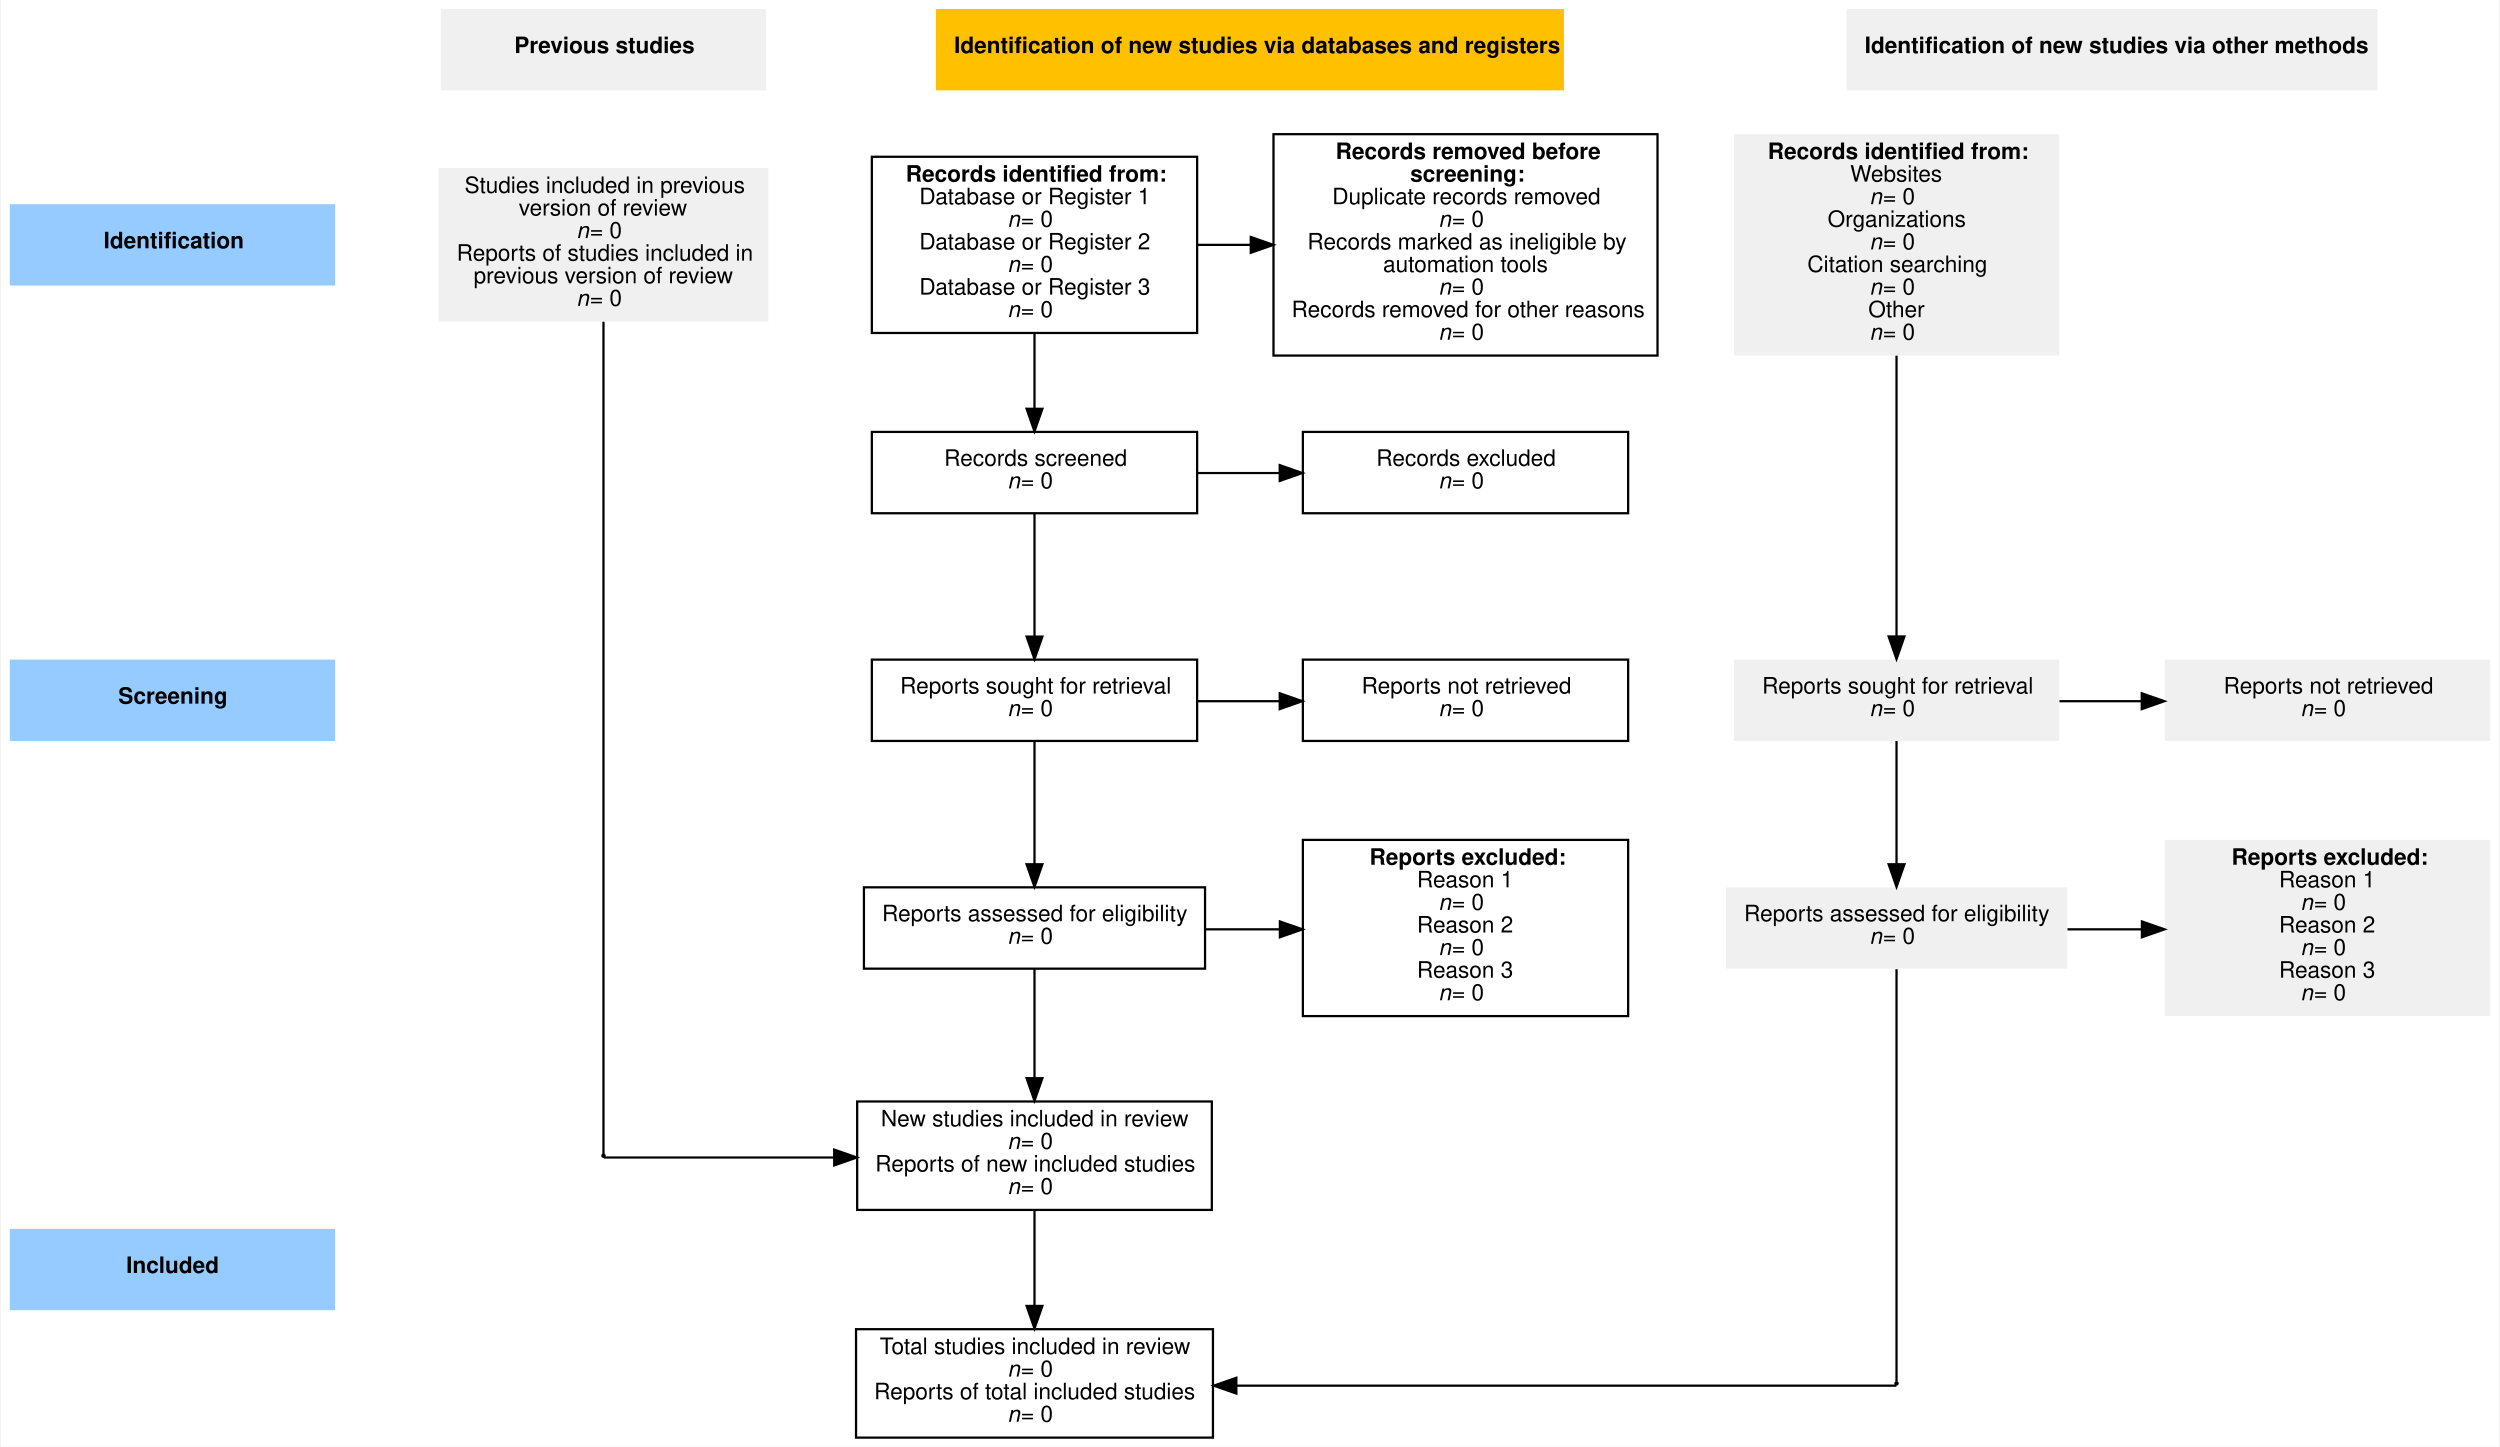
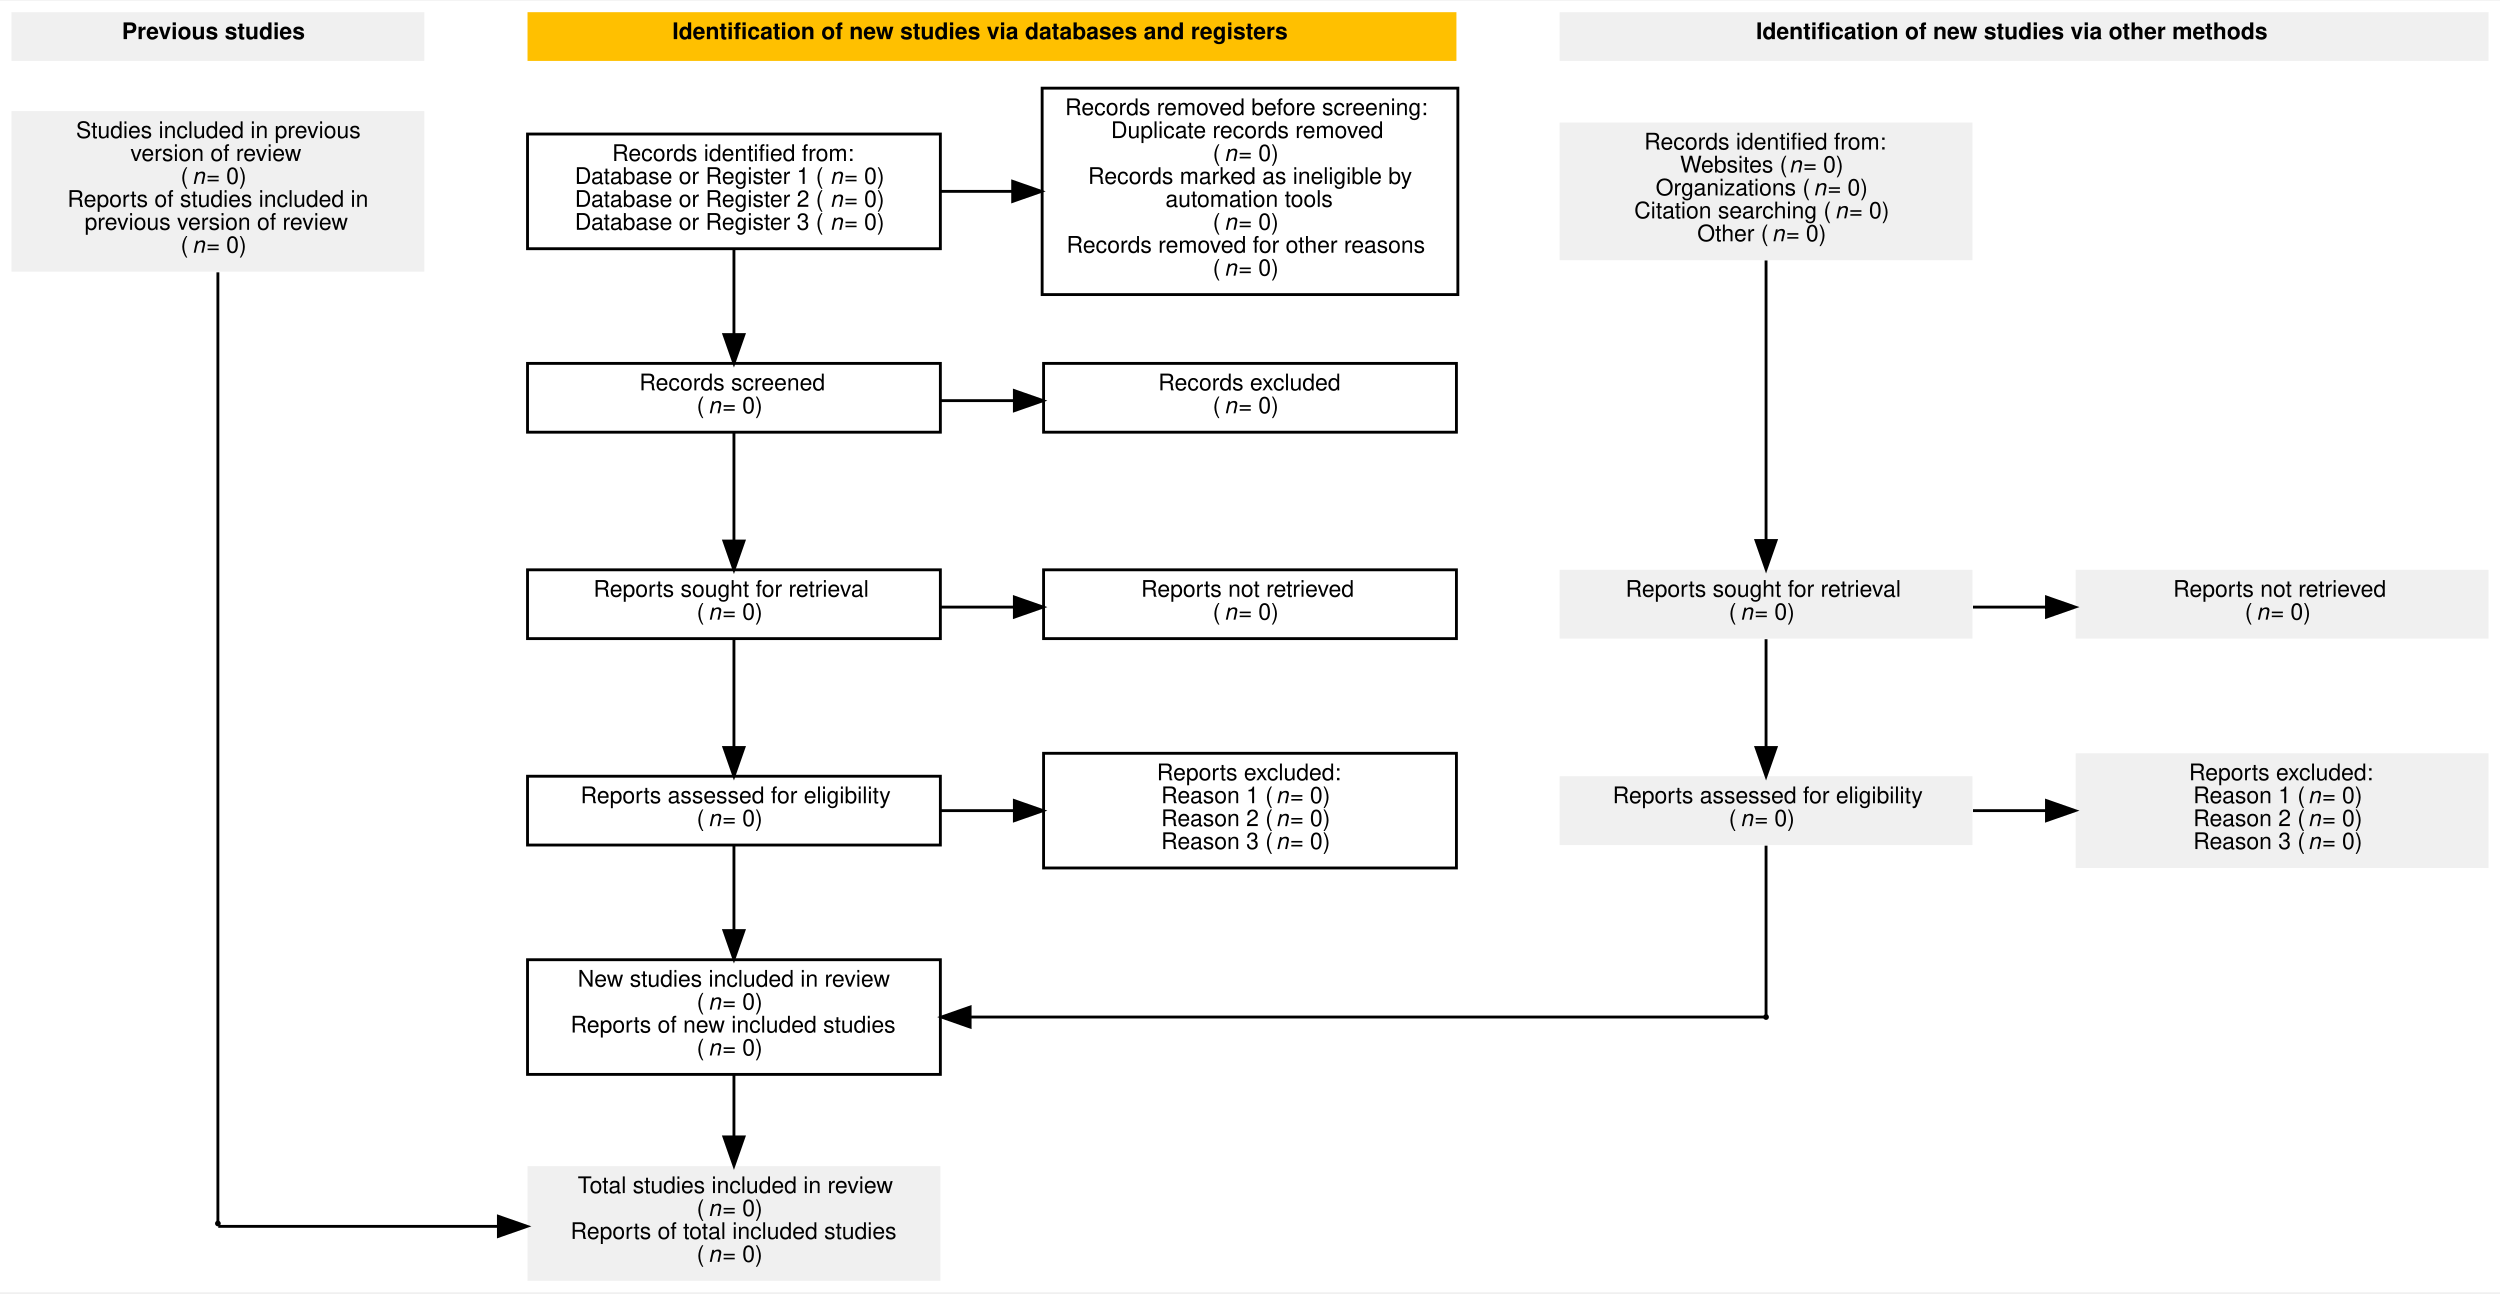
- <svg xmlns="http://www.w3.org/2000/svg" xmlns:xlink="http://www.w3.org/1999/xlink" width="1106pt" height="640pt" viewBox="0.00 0.00 1106.00 640.40">
-   <g id="graph0" class="graph" transform="scale(1 1) rotate(0) translate(4 636.4)">
-     <polygon fill="white" stroke="transparent" points="-4,4 -4,-636.4 1102,-636.4 1102,4 -4,4" />
+ <svg xmlns="http://www.w3.org/2000/svg" width="872pt" height="451pt" viewBox="0.00 0.00 872.00 450.50">
+   <g id="graph0" class="graph" transform="scale(1 1) rotate(0) translate(4 446.5)">
+     <polygon fill="white" stroke="transparent" points="-4,4 -4,-446.5 868,-446.5 868,4 -4,4" />
    <g id="node1" class="node">
-       <g id="a_node1">
-         <a xlink:title="&lt;b&gt;Previous studies&lt;/b&gt;">
-           <polygon fill="#f0f0f0" stroke="black" stroke-width="0" points="334.8,-632.4 190.8,-632.4 190.8,-596.4 334.8,-596.4 334.8,-632.4" />
-           <text text-anchor="start" x="223.3" y="-612.9" font-family="Helvetica,sans-Serif" font-weight="bold" font-size="10.00">Previous studies</text>
-         </a>
-       </g>
+       <polygon fill="#f0f0f0" stroke="black" stroke-width="0" points="144,-442.5 0,-442.5 0,-425.5 144,-425.5 144,-442.5" />
+       <text text-anchor="start" x="38.5" y="-433.1" font-family="Helvetica,sans-Serif" font-weight="bold" font-size="8.00">Previous studies</text>
    </g>
    <g id="node2" class="node">
-       <g id="a_node2">
-         <a xlink:title="&lt;b&gt;Identification of new studies via databases and registers&lt;/b&gt;">
-           <polygon fill="#ffc000" stroke="black" stroke-width="0" points="688,-632.4 410,-632.4 410,-596.4 688,-596.4 688,-632.4" />
-           <text text-anchor="start" x="418" y="-612.9" font-family="Helvetica,sans-Serif" font-weight="bold" font-size="10.00">Identification of new studies via databases and registers</text>
-         </a>
-       </g>
+       <polygon fill="#ffc000" stroke="black" stroke-width="0" points="504,-442.5 180,-442.5 180,-425.5 504,-425.5 504,-442.5" />
+       <text text-anchor="start" x="230.5" y="-433.1" font-family="Helvetica,sans-Serif" font-weight="bold" font-size="8.00">Identification of new studies via databases and registers</text>
    </g>
    <g id="node3" class="node">
-       <g id="a_node3">
-         <a xlink:title="&lt;b&gt;Identification of new studies via other methods&lt;/b&gt;">
-           <polygon fill="#f0f0f0" stroke="black" stroke-width="0" points="1048.1,-632.4 813.1,-632.4 813.1,-596.4 1048.1,-596.4 1048.1,-632.4" />
-           <text text-anchor="start" x="821.1" y="-612.9" font-family="Helvetica,sans-Serif" font-weight="bold" font-size="10.00">Identification of new studies via other methods</text>
-         </a>
-       </g>
+       <polygon fill="#f0f0f0" stroke="black" stroke-width="0" points="864,-442.5 540,-442.5 540,-425.5 864,-425.5 864,-442.5" />
+       <text text-anchor="start" x="608.5" y="-433.1" font-family="Helvetica,sans-Serif" font-weight="bold" font-size="8.00">Identification of new studies via other methods</text>
    </g>
    <g id="node4" class="node">
-       <g id="a_node4">
-         <a xlink:title="&lt;b&gt;Identification&lt;/b&gt;">
-           <polygon fill="#95cbff" stroke="black" stroke-width="0" points="144,-546 0,-546 0,-510 144,-510 144,-546" />
-           <text text-anchor="start" x="41.5" y="-526.5" font-family="Helvetica,sans-Serif" font-weight="bold" font-size="10.00">Identification</text>
-         </a>
-       </g>
+       <polygon fill="#f0f0f0" stroke="black" stroke-width="0" points="144,-408 0,-408 0,-352 144,-352 144,-408" />
+       <text text-anchor="start" x="22.5" y="-398.6" font-family="Helvetica,sans-Serif" font-size="8.00">Studies included in previous</text>
+       <text text-anchor="start" x="41.5" y="-390.6" font-family="Helvetica,sans-Serif" font-size="8.00">version of review</text>
+       <text text-anchor="start" x="59" y="-382.6" font-family="Helvetica,sans-Serif" font-size="8.00">(</text>
+       <text text-anchor="start" x="63" y="-382.6" font-family="Helvetica,sans-Serif" font-style="italic" font-size="8.00">n</text>
+       <text text-anchor="start" x="68" y="-382.6" font-family="Helvetica,sans-Serif" font-size="8.00"> = 0)</text>
+       <text text-anchor="start" x="19.5" y="-374.6" font-family="Helvetica,sans-Serif" font-size="8.00">Reports of studies included in</text>
+       <text text-anchor="start" x="25.5" y="-366.6" font-family="Helvetica,sans-Serif" font-size="8.00">previous version of review</text>
+       <text text-anchor="start" x="59" y="-358.6" font-family="Helvetica,sans-Serif" font-size="8.00">(</text>
+       <text text-anchor="start" x="63" y="-358.6" font-family="Helvetica,sans-Serif" font-style="italic" font-size="8.00">n</text>
+       <text text-anchor="start" x="68" y="-358.6" font-family="Helvetica,sans-Serif" font-size="8.00"> = 0)</text>
+     </g>
+     <g id="node20" class="node">
+       <ellipse fill="none" stroke="black" cx="72" cy="-20" rx="0.5" ry="0.5" />
+     </g>
+     <g id="edge1" class="edge">
+       <path fill="none" stroke="black" d="M72,-351.75C72,-269.54 72,-35.27 72,-20.71" />
    </g>
    <g id="node5" class="node">
-       <g id="a_node5">
-         <a xlink:title="&lt;b&gt;Screening&lt;/b&gt;">
-           <polygon fill="#95cbff" stroke="black" stroke-width="0" points="144,-344.4 0,-344.4 0,-308.4 144,-308.4 144,-344.4" />
-           <text text-anchor="start" x="48" y="-324.9" font-family="Helvetica,sans-Serif" font-weight="bold" font-size="10.00">Screening</text>
-         </a>
-       </g>
+       <polygon fill="white" stroke="black" points="324,-400 180,-400 180,-360 324,-360 324,-400" />
+       <text text-anchor="start" x="209.5" y="-390.6" font-family="Helvetica,sans-Serif" font-size="8.00">Records identified from:</text>
+       <text text-anchor="start" x="196.5" y="-382.6" font-family="Helvetica,sans-Serif" font-size="8.00">Database or Register 1 (</text>
+       <text text-anchor="start" x="285.5" y="-382.6" font-family="Helvetica,sans-Serif" font-style="italic" font-size="8.00">n</text>
+       <text text-anchor="start" x="290.5" y="-382.6" font-family="Helvetica,sans-Serif" font-size="8.00"> = 0)</text>
+       <text text-anchor="start" x="196.5" y="-374.6" font-family="Helvetica,sans-Serif" font-size="8.00">Database or Register 2 (</text>
+       <text text-anchor="start" x="285.5" y="-374.6" font-family="Helvetica,sans-Serif" font-style="italic" font-size="8.00">n</text>
+       <text text-anchor="start" x="290.5" y="-374.6" font-family="Helvetica,sans-Serif" font-size="8.00"> = 0)</text>
+       <text text-anchor="start" x="196.5" y="-366.6" font-family="Helvetica,sans-Serif" font-size="8.00">Database or Register 3 (</text>
+       <text text-anchor="start" x="285.5" y="-366.6" font-family="Helvetica,sans-Serif" font-style="italic" font-size="8.00">n</text>
+       <text text-anchor="start" x="290.5" y="-366.6" font-family="Helvetica,sans-Serif" font-size="8.00"> = 0)</text>
    </g>
    <g id="node6" class="node">
-       <g id="a_node6">
-         <a xlink:title="&lt;b&gt;Included&lt;/b&gt;">
-           <polygon fill="#95cbff" stroke="black" stroke-width="0" points="144,-92.4 0,-92.4 0,-56.4 144,-56.4 144,-92.4" />
-           <text text-anchor="start" x="51.5" y="-72.9" font-family="Helvetica,sans-Serif" font-weight="bold" font-size="10.00">Included</text>
-         </a>
-       </g>
+       <polygon fill="white" stroke="black" points="504.5,-416 359.5,-416 359.5,-344 504.5,-344 504.5,-416" />
+       <text text-anchor="start" x="367.5" y="-406.6" font-family="Helvetica,sans-Serif" font-size="8.00">Records removed before screening:</text>
+       <text text-anchor="start" x="383.5" y="-398.6" font-family="Helvetica,sans-Serif" font-size="8.00">Duplicate records removed</text>
+       <text text-anchor="start" x="419" y="-390.6" font-family="Helvetica,sans-Serif" font-size="8.00">(</text>
+       <text text-anchor="start" x="423" y="-390.6" font-family="Helvetica,sans-Serif" font-style="italic" font-size="8.00">n</text>
+       <text text-anchor="start" x="428" y="-390.6" font-family="Helvetica,sans-Serif" font-size="8.00"> = 0)</text>
+       <text text-anchor="start" x="375.5" y="-382.6" font-family="Helvetica,sans-Serif" font-size="8.00">Records marked as ineligible by</text>
+       <text text-anchor="start" x="402.5" y="-374.6" font-family="Helvetica,sans-Serif" font-size="8.00">automation tools</text>
+       <text text-anchor="start" x="419" y="-366.6" font-family="Helvetica,sans-Serif" font-size="8.00">(</text>
+       <text text-anchor="start" x="423" y="-366.6" font-family="Helvetica,sans-Serif" font-style="italic" font-size="8.00">n</text>
+       <text text-anchor="start" x="428" y="-366.6" font-family="Helvetica,sans-Serif" font-size="8.00"> = 0)</text>
+       <text text-anchor="start" x="368" y="-358.6" font-family="Helvetica,sans-Serif" font-size="8.00">Records removed for other reasons</text>
+       <text text-anchor="start" x="419" y="-350.6" font-family="Helvetica,sans-Serif" font-size="8.00">(</text>
+       <text text-anchor="start" x="423" y="-350.6" font-family="Helvetica,sans-Serif" font-style="italic" font-size="8.00">n</text>
+       <text text-anchor="start" x="428" y="-350.6" font-family="Helvetica,sans-Serif" font-size="8.00"> = 0)</text>
+     </g>
+     <g id="edge3" class="edge">
+       <path fill="none" stroke="black" d="M324.18,-380C324.18,-380 349.22,-380 349.22,-380" />
+       <polygon fill="black" stroke="black" points="349.22,-383.5 359.22,-380 349.22,-376.5 349.22,-383.5" />
    </g>
    <g id="node7" class="node">
-       <g id="a_node7">
-         <a xlink:title="Studies included in previous&lt;br/&gt;version of review&lt;br/&gt;&lt;i&gt;n&lt;/i&gt; = 0&lt;br/&gt;Reports of studies included in&lt;br/&gt;previous version of review&lt;br/&gt;&lt;i&gt;n&lt;/i&gt; = 0">
-           <polygon fill="#f0f0f0" stroke="black" stroke-width="0" points="335.8,-562 189.8,-562 189.8,-494 335.8,-494 335.8,-562" />
-           <text text-anchor="start" x="201.3" y="-551" font-family="Helvetica,sans-Serif" font-size="10.00">Studies included in previous</text>
-           <text text-anchor="start" x="225.3" y="-541" font-family="Helvetica,sans-Serif" font-size="10.00">version of review</text>
-           <text text-anchor="start" x="250.8" y="-531" font-family="Helvetica,sans-Serif" font-style="italic" font-size="10.00">n</text>
-           <text text-anchor="start" x="256.8" y="-531" font-family="Helvetica,sans-Serif" font-size="10.00"> = 0</text>
-           <text text-anchor="start" x="197.8" y="-521" font-family="Helvetica,sans-Serif" font-size="10.00">Reports of studies included in</text>
-           <text text-anchor="start" x="205.3" y="-511" font-family="Helvetica,sans-Serif" font-size="10.00">previous version of review</text>
-           <text text-anchor="start" x="250.8" y="-501" font-family="Helvetica,sans-Serif" font-style="italic" font-size="10.00">n</text>
-           <text text-anchor="start" x="256.8" y="-501" font-family="Helvetica,sans-Serif" font-size="10.00"> = 0</text>
-         </a>
-       </g>
-     </g>
-     <g id="node23" class="node">
-       <ellipse fill="none" stroke="black" cx="262.8" cy="-124.8" rx="0.5" ry="0.5" />
-     </g>
-     <g id="edge1" class="edge">
-       <path fill="none" stroke="black" d="M262.8,-493.97C262.8,-399.8 262.8,-141.63 262.8,-125.58" />
+       <polygon fill="white" stroke="black" points="324,-320 180,-320 180,-296 324,-296 324,-320" />
+       <text text-anchor="start" x="219" y="-310.6" font-family="Helvetica,sans-Serif" font-size="8.00">Records screened</text>
+       <text text-anchor="start" x="239" y="-302.6" font-family="Helvetica,sans-Serif" font-size="8.00">(</text>
+       <text text-anchor="start" x="243" y="-302.6" font-family="Helvetica,sans-Serif" font-style="italic" font-size="8.00">n</text>
+       <text text-anchor="start" x="248" y="-302.6" font-family="Helvetica,sans-Serif" font-size="8.00"> = 0)</text>
+     </g>
+     <g id="edge4" class="edge">
+       <path fill="none" stroke="black" d="M252,-359.94C252,-359.94 252,-330.06 252,-330.06" />
+       <polygon fill="black" stroke="black" points="255.5,-330.06 252,-320.06 248.5,-330.06 255.5,-330.06" />
    </g>
    <g id="node8" class="node">
-       <g id="a_node8">
-         <a xlink:title="&lt;b&gt;Records identified from:&lt;/b&gt;&lt;br/&gt;Database or Register 1&lt;br/&gt;&lt;i&gt;n&lt;/i&gt; = 0&lt;br/&gt;Database or Register 2&lt;br/&gt;&lt;i&gt;n&lt;/i&gt; = 0&lt;br/&gt;Database or Register 3&lt;br/&gt;&lt;i&gt;n&lt;/i&gt; = 0">
-           <polygon fill="white" stroke="black" points="525.6,-567 381.6,-567 381.6,-489 525.6,-489 525.6,-567" />
-           <text text-anchor="start" x="396.6" y="-556" font-family="Helvetica,sans-Serif" font-weight="bold" font-size="10.00">Records identified from:</text>
-           <text text-anchor="start" x="402.6" y="-546" font-family="Helvetica,sans-Serif" font-size="10.00">Database or Register 1</text>
-           <text text-anchor="start" x="441.6" y="-536" font-family="Helvetica,sans-Serif" font-style="italic" font-size="10.00">n</text>
-           <text text-anchor="start" x="447.6" y="-536" font-family="Helvetica,sans-Serif" font-size="10.00"> = 0</text>
-           <text text-anchor="start" x="402.6" y="-526" font-family="Helvetica,sans-Serif" font-size="10.00">Database or Register 2</text>
-           <text text-anchor="start" x="441.6" y="-516" font-family="Helvetica,sans-Serif" font-style="italic" font-size="10.00">n</text>
-           <text text-anchor="start" x="447.6" y="-516" font-family="Helvetica,sans-Serif" font-size="10.00"> = 0</text>
-           <text text-anchor="start" x="402.6" y="-506" font-family="Helvetica,sans-Serif" font-size="10.00">Database or Register 3</text>
-           <text text-anchor="start" x="441.6" y="-496" font-family="Helvetica,sans-Serif" font-style="italic" font-size="10.00">n</text>
-           <text text-anchor="start" x="447.6" y="-496" font-family="Helvetica,sans-Serif" font-size="10.00"> = 0</text>
-         </a>
-       </g>
+       <polygon fill="white" stroke="black" points="504,-320 360,-320 360,-296 504,-296 504,-320" />
+       <text text-anchor="start" x="400" y="-310.6" font-family="Helvetica,sans-Serif" font-size="8.00">Records excluded</text>
+       <text text-anchor="start" x="419" y="-302.6" font-family="Helvetica,sans-Serif" font-size="8.00">(</text>
+       <text text-anchor="start" x="423" y="-302.6" font-family="Helvetica,sans-Serif" font-style="italic" font-size="8.00">n</text>
+       <text text-anchor="start" x="428" y="-302.6" font-family="Helvetica,sans-Serif" font-size="8.00"> = 0)</text>
+     </g>
+     <g id="edge5" class="edge">
+       <path fill="none" stroke="black" d="M324.18,-307C324.18,-307 349.81,-307 349.81,-307" />
+       <polygon fill="black" stroke="black" points="349.81,-310.5 359.81,-307 349.81,-303.5 349.81,-310.5" />
    </g>
    <g id="node9" class="node">
-       <g id="a_node9">
-         <a xlink:title="&lt;b&gt;Records removed before&lt;br/&gt;screening:&lt;/b&gt;&lt;br/&gt;Duplicate records removed&lt;br/&gt;&lt;i&gt;n&lt;/i&gt; = 0&lt;br/&gt;Records marked as ineligible by&lt;br/&gt;automation tools&lt;br/&gt;&lt;i&gt;n&lt;/i&gt; = 0&lt;br/&gt;Records removed for other reasons&lt;br/&gt;&lt;i&gt;n&lt;/i&gt; = 0">
-           <polygon fill="white" stroke="black" points="729.4,-577 559.4,-577 559.4,-479 729.4,-479 729.4,-577" />
-           <text text-anchor="start" x="586.9" y="-566" font-family="Helvetica,sans-Serif" font-weight="bold" font-size="10.00">Records removed before</text>
-           <text text-anchor="start" x="619.9" y="-556" font-family="Helvetica,sans-Serif" font-weight="bold" font-size="10.00">screening:</text>
-           <text text-anchor="start" x="585.4" y="-546" font-family="Helvetica,sans-Serif" font-size="10.00">Duplicate records removed</text>
-           <text text-anchor="start" x="632.4" y="-536" font-family="Helvetica,sans-Serif" font-style="italic" font-size="10.00">n</text>
-           <text text-anchor="start" x="638.4" y="-536" font-family="Helvetica,sans-Serif" font-size="10.00"> = 0</text>
-           <text text-anchor="start" x="574.4" y="-526" font-family="Helvetica,sans-Serif" font-size="10.00">Records marked as ineligible by</text>
-           <text text-anchor="start" x="607.9" y="-516" font-family="Helvetica,sans-Serif" font-size="10.00">automation tools</text>
-           <text text-anchor="start" x="632.4" y="-506" font-family="Helvetica,sans-Serif" font-style="italic" font-size="10.00">n</text>
-           <text text-anchor="start" x="638.4" y="-506" font-family="Helvetica,sans-Serif" font-size="10.00"> = 0</text>
-           <text text-anchor="start" x="567.4" y="-496" font-family="Helvetica,sans-Serif" font-size="10.00">Records removed for other reasons</text>
-           <text text-anchor="start" x="632.4" y="-486" font-family="Helvetica,sans-Serif" font-style="italic" font-size="10.00">n</text>
-           <text text-anchor="start" x="638.4" y="-486" font-family="Helvetica,sans-Serif" font-size="10.00"> = 0</text>
-         </a>
-       </g>
-     </g>
-     <g id="edge3" class="edge">
-       <path fill="none" stroke="black" d="M525.73,-528C525.73,-528 549.34,-528 549.34,-528" />
-       <polygon fill="black" stroke="black" points="549.34,-531.5 559.34,-528 549.34,-524.5 549.34,-531.5" />
+       <polygon fill="white" stroke="black" points="324,-248 180,-248 180,-224 324,-224 324,-248" />
+       <text text-anchor="start" x="203" y="-238.6" font-family="Helvetica,sans-Serif" font-size="8.00">Reports sought for retrieval</text>
+       <text text-anchor="start" x="239" y="-230.6" font-family="Helvetica,sans-Serif" font-size="8.00">(</text>
+       <text text-anchor="start" x="243" y="-230.6" font-family="Helvetica,sans-Serif" font-style="italic" font-size="8.00">n</text>
+       <text text-anchor="start" x="248" y="-230.6" font-family="Helvetica,sans-Serif" font-size="8.00"> = 0)</text>
+     </g>
+     <g id="edge6" class="edge">
+       <path fill="none" stroke="black" d="M252,-295.79C252,-295.79 252,-258.03 252,-258.03" />
+       <polygon fill="black" stroke="black" points="255.5,-258.03 252,-248.03 248.5,-258.03 255.5,-258.03" />
    </g>
    <g id="node10" class="node">
-       <g id="a_node10">
-         <a xlink:title="Records screened&lt;br/&gt;&lt;i&gt;n&lt;/i&gt; = 0">
-           <polygon fill="white" stroke="black" points="525.6,-445.2 381.6,-445.2 381.6,-409.2 525.6,-409.2 525.6,-445.2" />
-           <text text-anchor="start" x="413.6" y="-430.2" font-family="Helvetica,sans-Serif" font-size="10.00">Records screened</text>
-           <text text-anchor="start" x="441.6" y="-420.2" font-family="Helvetica,sans-Serif" font-style="italic" font-size="10.00">n</text>
-           <text text-anchor="start" x="447.6" y="-420.2" font-family="Helvetica,sans-Serif" font-size="10.00"> = 0</text>
-         </a>
-       </g>
-     </g>
-     <g id="edge4" class="edge">
-       <path fill="none" stroke="black" d="M453.6,-488.74C453.6,-488.74 453.6,-455.44 453.6,-455.44" />
-       <polygon fill="black" stroke="black" points="457.1,-455.44 453.6,-445.44 450.1,-455.45 457.1,-455.44" />
+       <polygon fill="white" stroke="black" points="504,-248 360,-248 360,-224 504,-224 504,-248" />
+       <text text-anchor="start" x="394" y="-238.6" font-family="Helvetica,sans-Serif" font-size="8.00">Reports not retrieved</text>
+       <text text-anchor="start" x="419" y="-230.6" font-family="Helvetica,sans-Serif" font-size="8.00">(</text>
+       <text text-anchor="start" x="423" y="-230.6" font-family="Helvetica,sans-Serif" font-style="italic" font-size="8.00">n</text>
+       <text text-anchor="start" x="428" y="-230.6" font-family="Helvetica,sans-Serif" font-size="8.00"> = 0)</text>
+     </g>
+     <g id="edge7" class="edge">
+       <path fill="none" stroke="black" d="M324.18,-235C324.18,-235 349.81,-235 349.81,-235" />
+       <polygon fill="black" stroke="black" points="349.81,-238.5 359.81,-235 349.81,-231.5 349.81,-238.5" />
    </g>
    <g id="node11" class="node">
-       <g id="a_node11">
-         <a xlink:title="Records excluded&lt;br/&gt;&lt;i&gt;n&lt;/i&gt; = 0">
-           <polygon fill="white" stroke="black" points="716.4,-445.2 572.4,-445.2 572.4,-409.2 716.4,-409.2 716.4,-445.2" />
-           <text text-anchor="start" x="604.9" y="-430.2" font-family="Helvetica,sans-Serif" font-size="10.00">Records excluded</text>
-           <text text-anchor="start" x="632.4" y="-420.2" font-family="Helvetica,sans-Serif" font-style="italic" font-size="10.00">n</text>
-           <text text-anchor="start" x="638.4" y="-420.2" font-family="Helvetica,sans-Serif" font-size="10.00"> = 0</text>
-         </a>
-       </g>
-     </g>
-     <g id="edge5" class="edge">
-       <path fill="none" stroke="black" d="M525.73,-427C525.73,-427 562.16,-427 562.16,-427" />
-       <polygon fill="black" stroke="black" points="562.16,-430.5 572.16,-427 562.16,-423.5 562.16,-430.5" />
+       <polygon fill="white" stroke="black" points="324,-176 180,-176 180,-152 324,-152 324,-176" />
+       <text text-anchor="start" x="198.5" y="-166.6" font-family="Helvetica,sans-Serif" font-size="8.00">Reports assessed for eligibility</text>
+       <text text-anchor="start" x="239" y="-158.6" font-family="Helvetica,sans-Serif" font-size="8.00">(</text>
+       <text text-anchor="start" x="243" y="-158.6" font-family="Helvetica,sans-Serif" font-style="italic" font-size="8.00">n</text>
+       <text text-anchor="start" x="248" y="-158.6" font-family="Helvetica,sans-Serif" font-size="8.00"> = 0)</text>
+     </g>
+     <g id="edge8" class="edge">
+       <path fill="none" stroke="black" d="M252,-223.79C252,-223.79 252,-186.03 252,-186.03" />
+       <polygon fill="black" stroke="black" points="255.5,-186.03 252,-176.03 248.5,-186.03 255.5,-186.03" />
    </g>
    <g id="node12" class="node">
-       <g id="a_node12">
-         <a xlink:title="Reports sought for retrieval&lt;br/&gt;&lt;i&gt;n&lt;/i&gt; = 0">
-           <polygon fill="white" stroke="black" points="525.6,-344.4 381.6,-344.4 381.6,-308.4 525.6,-308.4 525.6,-344.4" />
-           <text text-anchor="start" x="394.1" y="-329.4" font-family="Helvetica,sans-Serif" font-size="10.00">Reports sought for retrieval</text>
-           <text text-anchor="start" x="441.6" y="-319.4" font-family="Helvetica,sans-Serif" font-style="italic" font-size="10.00">n</text>
-           <text text-anchor="start" x="447.6" y="-319.4" font-family="Helvetica,sans-Serif" font-size="10.00"> = 0</text>
-         </a>
-       </g>
-     </g>
-     <g id="edge6" class="edge">
-       <path fill="none" stroke="black" d="M453.6,-409.18C453.6,-409.18 453.6,-354.6 453.6,-354.6" />
-       <polygon fill="black" stroke="black" points="457.1,-354.6 453.6,-344.6 450.1,-354.6 457.1,-354.6" />
+       <polygon fill="white" stroke="black" points="504,-184 360,-184 360,-144 504,-144 504,-184" />
+       <text text-anchor="start" x="399.5" y="-174.6" font-family="Helvetica,sans-Serif" font-size="8.00">Reports excluded:</text>
+       <text text-anchor="start" x="401" y="-166.6" font-family="Helvetica,sans-Serif" font-size="8.00">Reason 1 (</text>
+       <text text-anchor="start" x="441" y="-166.6" font-family="Helvetica,sans-Serif" font-style="italic" font-size="8.00">n</text>
+       <text text-anchor="start" x="446" y="-166.6" font-family="Helvetica,sans-Serif" font-size="8.00"> = 0)</text>
+       <text text-anchor="start" x="401" y="-158.6" font-family="Helvetica,sans-Serif" font-size="8.00">Reason 2 (</text>
+       <text text-anchor="start" x="441" y="-158.6" font-family="Helvetica,sans-Serif" font-style="italic" font-size="8.00">n</text>
+       <text text-anchor="start" x="446" y="-158.6" font-family="Helvetica,sans-Serif" font-size="8.00"> = 0)</text>
+       <text text-anchor="start" x="401" y="-150.6" font-family="Helvetica,sans-Serif" font-size="8.00">Reason 3 (</text>
+       <text text-anchor="start" x="441" y="-150.6" font-family="Helvetica,sans-Serif" font-style="italic" font-size="8.00">n</text>
+       <text text-anchor="start" x="446" y="-150.6" font-family="Helvetica,sans-Serif" font-size="8.00"> = 0)</text>
+     </g>
+     <g id="edge9" class="edge">
+       <path fill="none" stroke="black" d="M324.18,-164C324.18,-164 349.81,-164 349.81,-164" />
+       <polygon fill="black" stroke="black" points="349.81,-167.5 359.81,-164 349.81,-160.5 349.81,-167.5" />
    </g>
    <g id="node13" class="node">
-       <g id="a_node13">
-         <a xlink:title="Reports not retrieved&lt;br/&gt;&lt;i&gt;n&lt;/i&gt; = 0">
-           <polygon fill="white" stroke="black" points="716.4,-344.4 572.4,-344.4 572.4,-308.4 716.4,-308.4 716.4,-344.4" />
-           <text text-anchor="start" x="598.4" y="-329.4" font-family="Helvetica,sans-Serif" font-size="10.00">Reports not retrieved</text>
-           <text text-anchor="start" x="632.4" y="-319.4" font-family="Helvetica,sans-Serif" font-style="italic" font-size="10.00">n</text>
-           <text text-anchor="start" x="638.4" y="-319.4" font-family="Helvetica,sans-Serif" font-size="10.00"> = 0</text>
-         </a>
-       </g>
-     </g>
-     <g id="edge7" class="edge">
-       <path fill="none" stroke="black" d="M525.73,-326C525.73,-326 562.16,-326 562.16,-326" />
-       <polygon fill="black" stroke="black" points="562.16,-329.5 572.16,-326 562.16,-322.5 562.16,-329.5" />
+       <polygon fill="white" stroke="black" points="324,-112 180,-112 180,-72 324,-72 324,-112" />
+       <text text-anchor="start" x="197.5" y="-102.6" font-family="Helvetica,sans-Serif" font-size="8.00">New studies included in review</text>
+       <text text-anchor="start" x="239" y="-94.6" font-family="Helvetica,sans-Serif" font-size="8.00">(</text>
+       <text text-anchor="start" x="243" y="-94.6" font-family="Helvetica,sans-Serif" font-style="italic" font-size="8.00">n</text>
+       <text text-anchor="start" x="248" y="-94.6" font-family="Helvetica,sans-Serif" font-size="8.00"> = 0)</text>
+       <text text-anchor="start" x="195" y="-86.6" font-family="Helvetica,sans-Serif" font-size="8.00">Reports of new included studies</text>
+       <text text-anchor="start" x="239" y="-78.6" font-family="Helvetica,sans-Serif" font-size="8.00">(</text>
+       <text text-anchor="start" x="243" y="-78.6" font-family="Helvetica,sans-Serif" font-style="italic" font-size="8.00">n</text>
+       <text text-anchor="start" x="248" y="-78.6" font-family="Helvetica,sans-Serif" font-size="8.00"> = 0)</text>
+     </g>
+     <g id="edge10" class="edge">
+       <path fill="none" stroke="black" d="M252,-151.79C252,-151.79 252,-122.18 252,-122.18" />
+       <polygon fill="black" stroke="black" points="255.5,-122.18 252,-112.18 248.5,-122.18 255.5,-122.18" />
    </g>
    <g id="node14" class="node">
-       <g id="a_node14">
-         <a xlink:title="Reports assessed for eligibility&lt;br/&gt;&lt;i&gt;n&lt;/i&gt; = 0">
-           <polygon fill="white" stroke="black" points="529.1,-243.6 378.1,-243.6 378.1,-207.6 529.1,-207.6 529.1,-243.6" />
-           <text text-anchor="start" x="386.1" y="-228.6" font-family="Helvetica,sans-Serif" font-size="10.00">Reports assessed for eligibility</text>
-           <text text-anchor="start" x="441.6" y="-218.6" font-family="Helvetica,sans-Serif" font-style="italic" font-size="10.00">n</text>
-           <text text-anchor="start" x="447.6" y="-218.6" font-family="Helvetica,sans-Serif" font-size="10.00"> = 0</text>
-         </a>
-       </g>
-     </g>
-     <g id="edge8" class="edge">
-       <path fill="none" stroke="black" d="M453.6,-308.38C453.6,-308.38 453.6,-253.8 453.6,-253.8" />
-       <polygon fill="black" stroke="black" points="457.1,-253.8 453.6,-243.8 450.1,-253.8 457.1,-253.8" />
+       <polygon fill="#f0f0f0" stroke="black" stroke-width="0" points="324,-40 180,-40 180,0 324,0 324,-40" />
+       <text text-anchor="start" x="197.5" y="-30.6" font-family="Helvetica,sans-Serif" font-size="8.00">Total studies included in review</text>
+       <text text-anchor="start" x="239" y="-22.6" font-family="Helvetica,sans-Serif" font-size="8.00">(</text>
+       <text text-anchor="start" x="243" y="-22.6" font-family="Helvetica,sans-Serif" font-style="italic" font-size="8.00">n</text>
+       <text text-anchor="start" x="248" y="-22.6" font-family="Helvetica,sans-Serif" font-size="8.00"> = 0)</text>
+       <text text-anchor="start" x="195" y="-14.6" font-family="Helvetica,sans-Serif" font-size="8.00">Reports of total included studies</text>
+       <text text-anchor="start" x="239" y="-6.6" font-family="Helvetica,sans-Serif" font-size="8.00">(</text>
+       <text text-anchor="start" x="243" y="-6.6" font-family="Helvetica,sans-Serif" font-style="italic" font-size="8.00">n</text>
+       <text text-anchor="start" x="248" y="-6.6" font-family="Helvetica,sans-Serif" font-size="8.00"> = 0)</text>
+     </g>
+     <g id="edge11" class="edge">
+       <path fill="none" stroke="black" d="M252,-71.94C252,-71.94 252,-50.2 252,-50.2" />
+       <polygon fill="black" stroke="black" points="255.5,-50.2 252,-40.2 248.5,-50.2 255.5,-50.2" />
    </g>
    <g id="node15" class="node">
-       <g id="a_node15">
-         <a xlink:title="&lt;b&gt;Reports excluded:&lt;/b&gt;&lt;br/&gt;Reason 1&lt;br/&gt;&lt;i&gt;n&lt;/i&gt; = 0&lt;br/&gt;Reason 2&lt;br/&gt;&lt;i&gt;n&lt;/i&gt; = 0&lt;br/&gt;Reason 3&lt;br/&gt;&lt;i&gt;n&lt;/i&gt; = 0">
-           <polygon fill="white" stroke="black" points="716.4,-264.6 572.4,-264.6 572.4,-186.6 716.4,-186.6 716.4,-264.6" />
-           <text text-anchor="start" x="601.9" y="-253.6" font-family="Helvetica,sans-Serif" font-weight="bold" font-size="10.00">Reports excluded:</text>
-           <text text-anchor="start" x="622.9" y="-243.6" font-family="Helvetica,sans-Serif" font-size="10.00">Reason 1</text>
-           <text text-anchor="start" x="632.4" y="-233.6" font-family="Helvetica,sans-Serif" font-style="italic" font-size="10.00">n</text>
-           <text text-anchor="start" x="638.4" y="-233.6" font-family="Helvetica,sans-Serif" font-size="10.00"> = 0</text>
-           <text text-anchor="start" x="622.9" y="-223.6" font-family="Helvetica,sans-Serif" font-size="10.00">Reason 2</text>
-           <text text-anchor="start" x="632.4" y="-213.6" font-family="Helvetica,sans-Serif" font-style="italic" font-size="10.00">n</text>
-           <text text-anchor="start" x="638.4" y="-213.6" font-family="Helvetica,sans-Serif" font-size="10.00"> = 0</text>
-           <text text-anchor="start" x="622.9" y="-203.6" font-family="Helvetica,sans-Serif" font-size="10.00">Reason 3</text>
-           <text text-anchor="start" x="632.4" y="-193.6" font-family="Helvetica,sans-Serif" font-style="italic" font-size="10.00">n</text>
-           <text text-anchor="start" x="638.4" y="-193.6" font-family="Helvetica,sans-Serif" font-size="10.00"> = 0</text>
-         </a>
-       </g>
-     </g>
-     <g id="edge9" class="edge">
-       <path fill="none" stroke="black" d="M529.28,-225C529.28,-225 562.23,-225 562.23,-225" />
-       <polygon fill="black" stroke="black" points="562.23,-228.5 572.23,-225 562.23,-221.5 562.23,-228.5" />
+       <polygon fill="#f0f0f0" stroke="black" stroke-width="0" points="684,-404 540,-404 540,-356 684,-356 684,-404" />
+       <text text-anchor="start" x="569.5" y="-394.6" font-family="Helvetica,sans-Serif" font-size="8.00">Records identified from:</text>
+       <text text-anchor="start" x="582" y="-386.6" font-family="Helvetica,sans-Serif" font-size="8.00">Websites (</text>
+       <text text-anchor="start" x="620" y="-386.6" font-family="Helvetica,sans-Serif" font-style="italic" font-size="8.00">n</text>
+       <text text-anchor="start" x="625" y="-386.6" font-family="Helvetica,sans-Serif" font-size="8.00"> = 0)</text>
+       <text text-anchor="start" x="573.5" y="-378.6" font-family="Helvetica,sans-Serif" font-size="8.00">Organizations (</text>
+       <text text-anchor="start" x="628.5" y="-378.6" font-family="Helvetica,sans-Serif" font-style="italic" font-size="8.00">n</text>
+       <text text-anchor="start" x="633.5" y="-378.6" font-family="Helvetica,sans-Serif" font-size="8.00"> = 0)</text>
+       <text text-anchor="start" x="566" y="-370.6" font-family="Helvetica,sans-Serif" font-size="8.00">Citation searching (</text>
+       <text text-anchor="start" x="636" y="-370.6" font-family="Helvetica,sans-Serif" font-style="italic" font-size="8.00">n</text>
+       <text text-anchor="start" x="641" y="-370.6" font-family="Helvetica,sans-Serif" font-size="8.00"> = 0)</text>
+       <text text-anchor="start" x="588" y="-362.6" font-family="Helvetica,sans-Serif" font-size="8.00">Other (</text>
+       <text text-anchor="start" x="614" y="-362.6" font-family="Helvetica,sans-Serif" font-style="italic" font-size="8.00">n</text>
+       <text text-anchor="start" x="619" y="-362.6" font-family="Helvetica,sans-Serif" font-size="8.00"> = 0)</text>
    </g>
    <g id="node16" class="node">
-       <g id="a_node16">
-         <a xlink:title="New studies included in review&lt;br/&gt;&lt;i&gt;n&lt;/i&gt; = 0&lt;br/&gt;Reports of new included studies&lt;br/&gt;&lt;i&gt;n&lt;/i&gt; = 0">
-           <polygon fill="white" stroke="black" points="532.1,-148.8 375.1,-148.8 375.1,-100.8 532.1,-100.8 532.1,-148.8" />
-           <text text-anchor="start" x="385.6" y="-137.8" font-family="Helvetica,sans-Serif" font-size="10.00">New studies included in review</text>
-           <text text-anchor="start" x="441.6" y="-127.8" font-family="Helvetica,sans-Serif" font-style="italic" font-size="10.00">n</text>
-           <text text-anchor="start" x="447.6" y="-127.8" font-family="Helvetica,sans-Serif" font-size="10.00"> = 0</text>
-           <text text-anchor="start" x="383.1" y="-117.8" font-family="Helvetica,sans-Serif" font-size="10.00">Reports of new included studies</text>
-           <text text-anchor="start" x="441.6" y="-107.8" font-family="Helvetica,sans-Serif" font-style="italic" font-size="10.00">n</text>
-           <text text-anchor="start" x="447.6" y="-107.8" font-family="Helvetica,sans-Serif" font-size="10.00"> = 0</text>
-         </a>
-       </g>
-     </g>
-     <g id="edge10" class="edge">
-       <path fill="none" stroke="black" d="M453.6,-207.58C453.6,-207.58 453.6,-159.1 453.6,-159.1" />
-       <polygon fill="black" stroke="black" points="457.1,-159.1 453.6,-149.1 450.1,-159.1 457.1,-159.1" />
+       <polygon fill="#f0f0f0" stroke="black" stroke-width="0" points="684,-248 540,-248 540,-224 684,-224 684,-248" />
+       <text text-anchor="start" x="563" y="-238.6" font-family="Helvetica,sans-Serif" font-size="8.00">Reports sought for retrieval</text>
+       <text text-anchor="start" x="599" y="-230.6" font-family="Helvetica,sans-Serif" font-size="8.00">(</text>
+       <text text-anchor="start" x="603" y="-230.6" font-family="Helvetica,sans-Serif" font-style="italic" font-size="8.00">n</text>
+       <text text-anchor="start" x="608" y="-230.6" font-family="Helvetica,sans-Serif" font-size="8.00"> = 0)</text>
+     </g>
+     <g id="edge12" class="edge">
+       <path fill="none" stroke="black" d="M612,-355.9C612,-355.9 612,-258.22 612,-258.22" />
+       <polygon fill="black" stroke="black" points="615.5,-258.22 612,-248.22 608.5,-258.22 615.5,-258.22" />
    </g>
    <g id="node17" class="node">
-       <g id="a_node17">
-         <a xlink:title="Total studies included in review&lt;br/&gt;&lt;i&gt;n&lt;/i&gt; = 0&lt;br/&gt;Reports of total included studies&lt;br/&gt;&lt;i&gt;n&lt;/i&gt; = 0">
-           <polygon fill="white" stroke="black" points="532.6,-48 374.6,-48 374.6,0 532.6,0 532.6,-48" />
-           <text text-anchor="start" x="385.1" y="-37" font-family="Helvetica,sans-Serif" font-size="10.00">Total studies included in review</text>
-           <text text-anchor="start" x="441.6" y="-27" font-family="Helvetica,sans-Serif" font-style="italic" font-size="10.00">n</text>
-           <text text-anchor="start" x="447.6" y="-27" font-family="Helvetica,sans-Serif" font-size="10.00"> = 0</text>
-           <text text-anchor="start" x="382.6" y="-17" font-family="Helvetica,sans-Serif" font-size="10.00">Reports of total included studies</text>
-           <text text-anchor="start" x="441.6" y="-7" font-family="Helvetica,sans-Serif" font-style="italic" font-size="10.00">n</text>
-           <text text-anchor="start" x="447.6" y="-7" font-family="Helvetica,sans-Serif" font-size="10.00"> = 0</text>
-         </a>
-       </g>
-     </g>
-     <g id="edge11" class="edge">
-       <path fill="none" stroke="black" d="M453.6,-100.66C453.6,-100.66 453.6,-58.3 453.6,-58.3" />
-       <polygon fill="black" stroke="black" points="457.1,-58.3 453.6,-48.3 450.1,-58.3 457.1,-58.3" />
+       <polygon fill="#f0f0f0" stroke="black" stroke-width="0" points="864,-248 720,-248 720,-224 864,-224 864,-248" />
+       <text text-anchor="start" x="754" y="-238.6" font-family="Helvetica,sans-Serif" font-size="8.00">Reports not retrieved</text>
+       <text text-anchor="start" x="779" y="-230.6" font-family="Helvetica,sans-Serif" font-size="8.00">(</text>
+       <text text-anchor="start" x="783" y="-230.6" font-family="Helvetica,sans-Serif" font-style="italic" font-size="8.00">n</text>
+       <text text-anchor="start" x="788" y="-230.6" font-family="Helvetica,sans-Serif" font-size="8.00"> = 0)</text>
+     </g>
+     <g id="edge13" class="edge">
+       <path fill="none" stroke="black" d="M684.18,-235C684.18,-235 709.81,-235 709.81,-235" />
+       <polygon fill="black" stroke="black" points="709.81,-238.5 719.81,-235 709.81,-231.5 709.81,-238.5" />
    </g>
    <g id="node18" class="node">
-       <g id="a_node18">
-         <a xlink:title="&lt;b&gt;Records identified from:&lt;/b&gt;&lt;br/&gt;Websites&lt;br/&gt;&lt;i&gt;n&lt;/i&gt; = 0&lt;br/&gt;Organizations&lt;br/&gt;&lt;i&gt;n&lt;/i&gt; = 0&lt;br/&gt;Citation searching&lt;br/&gt;&lt;i&gt;n&lt;/i&gt; = 0&lt;br/&gt;Other&lt;br/&gt;&lt;i&gt;n&lt;/i&gt; = 0">
-           <polygon fill="#f0f0f0" stroke="black" stroke-width="0" points="907.2,-577 763.2,-577 763.2,-479 907.2,-479 907.2,-577" />
-           <text text-anchor="start" x="778.2" y="-566" font-family="Helvetica,sans-Serif" font-weight="bold" font-size="10.00">Records identified from:</text>
-           <text text-anchor="start" x="814.7" y="-556" font-family="Helvetica,sans-Serif" font-size="10.00">Websites</text>
-           <text text-anchor="start" x="823.2" y="-546" font-family="Helvetica,sans-Serif" font-style="italic" font-size="10.00">n</text>
-           <text text-anchor="start" x="829.2" y="-546" font-family="Helvetica,sans-Serif" font-size="10.00"> = 0</text>
-           <text text-anchor="start" x="804.7" y="-536" font-family="Helvetica,sans-Serif" font-size="10.00">Organizations</text>
-           <text text-anchor="start" x="823.2" y="-526" font-family="Helvetica,sans-Serif" font-style="italic" font-size="10.00">n</text>
-           <text text-anchor="start" x="829.2" y="-526" font-family="Helvetica,sans-Serif" font-size="10.00"> = 0</text>
-           <text text-anchor="start" x="795.7" y="-516" font-family="Helvetica,sans-Serif" font-size="10.00">Citation searching</text>
-           <text text-anchor="start" x="823.2" y="-506" font-family="Helvetica,sans-Serif" font-style="italic" font-size="10.00">n</text>
-           <text text-anchor="start" x="829.2" y="-506" font-family="Helvetica,sans-Serif" font-size="10.00"> = 0</text>
-           <text text-anchor="start" x="822.7" y="-496" font-family="Helvetica,sans-Serif" font-size="10.00">Other</text>
-           <text text-anchor="start" x="823.2" y="-486" font-family="Helvetica,sans-Serif" font-style="italic" font-size="10.00">n</text>
-           <text text-anchor="start" x="829.2" y="-486" font-family="Helvetica,sans-Serif" font-size="10.00"> = 0</text>
-         </a>
-       </g>
+       <polygon fill="#f0f0f0" stroke="black" stroke-width="0" points="684,-176 540,-176 540,-152 684,-152 684,-176" />
+       <text text-anchor="start" x="558.5" y="-166.6" font-family="Helvetica,sans-Serif" font-size="8.00">Reports assessed for eligibility</text>
+       <text text-anchor="start" x="599" y="-158.6" font-family="Helvetica,sans-Serif" font-size="8.00">(</text>
+       <text text-anchor="start" x="603" y="-158.6" font-family="Helvetica,sans-Serif" font-style="italic" font-size="8.00">n</text>
+       <text text-anchor="start" x="608" y="-158.6" font-family="Helvetica,sans-Serif" font-size="8.00"> = 0)</text>
+     </g>
+     <g id="edge14" class="edge">
+       <path fill="none" stroke="black" d="M612,-223.79C612,-223.79 612,-186.03 612,-186.03" />
+       <polygon fill="black" stroke="black" points="615.5,-186.03 612,-176.03 608.5,-186.03 615.5,-186.03" />
    </g>
    <g id="node19" class="node">
-       <g id="a_node19">
-         <a xlink:title="Reports sought for retrieval&lt;br/&gt;&lt;i&gt;n&lt;/i&gt; = 0">
-           <polygon fill="#f0f0f0" stroke="black" stroke-width="0" points="907.2,-344.4 763.2,-344.4 763.2,-308.4 907.2,-308.4 907.2,-344.4" />
-           <text text-anchor="start" x="775.7" y="-329.4" font-family="Helvetica,sans-Serif" font-size="10.00">Reports sought for retrieval</text>
-           <text text-anchor="start" x="823.2" y="-319.4" font-family="Helvetica,sans-Serif" font-style="italic" font-size="10.00">n</text>
-           <text text-anchor="start" x="829.2" y="-319.4" font-family="Helvetica,sans-Serif" font-size="10.00"> = 0</text>
-         </a>
-       </g>
-     </g>
-     <g id="edge12" class="edge">
-       <path fill="none" stroke="black" d="M835.2,-478.94C835.2,-478.94 835.2,-354.65 835.2,-354.65" />
-       <polygon fill="black" stroke="black" points="838.7,-354.65 835.2,-344.65 831.7,-354.65 838.7,-354.65" />
-     </g>
-     <g id="node20" class="node">
-       <g id="a_node20">
-         <a xlink:title="Reports not retrieved&lt;br/&gt;&lt;i&gt;n&lt;/i&gt; = 0">
-           <polygon fill="#f0f0f0" stroke="black" stroke-width="0" points="1098,-344.4 954,-344.4 954,-308.4 1098,-308.4 1098,-344.4" />
-           <text text-anchor="start" x="980" y="-329.4" font-family="Helvetica,sans-Serif" font-size="10.00">Reports not retrieved</text>
-           <text text-anchor="start" x="1014" y="-319.4" font-family="Helvetica,sans-Serif" font-style="italic" font-size="10.00">n</text>
-           <text text-anchor="start" x="1020" y="-319.4" font-family="Helvetica,sans-Serif" font-size="10.00"> = 0</text>
-         </a>
-       </g>
-     </g>
-     <g id="edge13" class="edge">
-       <path fill="none" stroke="black" d="M907.33,-326C907.33,-326 943.76,-326 943.76,-326" />
-       <polygon fill="black" stroke="black" points="943.76,-329.5 953.76,-326 943.76,-322.5 943.76,-329.5" />
+       <polygon fill="#f0f0f0" stroke="black" stroke-width="0" points="864,-184 720,-184 720,-144 864,-144 864,-184" />
+       <text text-anchor="start" x="759.5" y="-174.6" font-family="Helvetica,sans-Serif" font-size="8.00">Reports excluded:</text>
+       <text text-anchor="start" x="761" y="-166.6" font-family="Helvetica,sans-Serif" font-size="8.00">Reason 1 (</text>
+       <text text-anchor="start" x="801" y="-166.6" font-family="Helvetica,sans-Serif" font-style="italic" font-size="8.00">n</text>
+       <text text-anchor="start" x="806" y="-166.6" font-family="Helvetica,sans-Serif" font-size="8.00"> = 0)</text>
+       <text text-anchor="start" x="761" y="-158.6" font-family="Helvetica,sans-Serif" font-size="8.00">Reason 2 (</text>
+       <text text-anchor="start" x="801" y="-158.6" font-family="Helvetica,sans-Serif" font-style="italic" font-size="8.00">n</text>
+       <text text-anchor="start" x="806" y="-158.6" font-family="Helvetica,sans-Serif" font-size="8.00"> = 0)</text>
+       <text text-anchor="start" x="761" y="-150.6" font-family="Helvetica,sans-Serif" font-size="8.00">Reason 3 (</text>
+       <text text-anchor="start" x="801" y="-150.6" font-family="Helvetica,sans-Serif" font-style="italic" font-size="8.00">n</text>
+       <text text-anchor="start" x="806" y="-150.6" font-family="Helvetica,sans-Serif" font-size="8.00"> = 0)</text>
+     </g>
+     <g id="edge15" class="edge">
+       <path fill="none" stroke="black" d="M684.18,-164C684.18,-164 709.81,-164 709.81,-164" />
+       <polygon fill="black" stroke="black" points="709.81,-167.5 719.81,-164 709.81,-160.5 709.81,-167.5" />
    </g>
    <g id="node21" class="node">
-       <g id="a_node21">
-         <a xlink:title="Reports assessed for eligibility&lt;br/&gt;&lt;i&gt;n&lt;/i&gt; = 0">
-           <polygon fill="#f0f0f0" stroke="black" stroke-width="0" points="910.7,-243.6 759.7,-243.6 759.7,-207.6 910.7,-207.6 910.7,-243.6" />
-           <text text-anchor="start" x="767.7" y="-228.6" font-family="Helvetica,sans-Serif" font-size="10.00">Reports assessed for eligibility</text>
-           <text text-anchor="start" x="823.2" y="-218.6" font-family="Helvetica,sans-Serif" font-style="italic" font-size="10.00">n</text>
-           <text text-anchor="start" x="829.2" y="-218.6" font-family="Helvetica,sans-Serif" font-size="10.00"> = 0</text>
-         </a>
-       </g>
-     </g>
-     <g id="edge14" class="edge">
-       <path fill="none" stroke="black" d="M835.2,-308.38C835.2,-308.38 835.2,-253.8 835.2,-253.8" />
-       <polygon fill="black" stroke="black" points="838.7,-253.8 835.2,-243.8 831.7,-253.8 838.7,-253.8" />
-     </g>
-     <g id="node22" class="node">
-       <g id="a_node22">
-         <a xlink:title="&lt;b&gt;Reports excluded:&lt;/b&gt;&lt;br/&gt;Reason 1&lt;br/&gt;&lt;i&gt;n&lt;/i&gt; = 0&lt;br/&gt;Reason 2&lt;br/&gt;&lt;i&gt;n&lt;/i&gt; = 0&lt;br/&gt;Reason 3&lt;br/&gt;&lt;i&gt;n&lt;/i&gt; = 0">
-           <polygon fill="#f0f0f0" stroke="black" stroke-width="0" points="1098,-264.6 954,-264.6 954,-186.6 1098,-186.6 1098,-264.6" />
-           <text text-anchor="start" x="983.5" y="-253.6" font-family="Helvetica,sans-Serif" font-weight="bold" font-size="10.00">Reports excluded:</text>
-           <text text-anchor="start" x="1004.5" y="-243.6" font-family="Helvetica,sans-Serif" font-size="10.00">Reason 1</text>
-           <text text-anchor="start" x="1014" y="-233.6" font-family="Helvetica,sans-Serif" font-style="italic" font-size="10.00">n</text>
-           <text text-anchor="start" x="1020" y="-233.6" font-family="Helvetica,sans-Serif" font-size="10.00"> = 0</text>
-           <text text-anchor="start" x="1004.5" y="-223.6" font-family="Helvetica,sans-Serif" font-size="10.00">Reason 2</text>
-           <text text-anchor="start" x="1014" y="-213.6" font-family="Helvetica,sans-Serif" font-style="italic" font-size="10.00">n</text>
-           <text text-anchor="start" x="1020" y="-213.6" font-family="Helvetica,sans-Serif" font-size="10.00"> = 0</text>
-           <text text-anchor="start" x="1004.5" y="-203.6" font-family="Helvetica,sans-Serif" font-size="10.00">Reason 3</text>
-           <text text-anchor="start" x="1014" y="-193.6" font-family="Helvetica,sans-Serif" font-style="italic" font-size="10.00">n</text>
-           <text text-anchor="start" x="1020" y="-193.6" font-family="Helvetica,sans-Serif" font-size="10.00"> = 0</text>
-         </a>
-       </g>
-     </g>
-     <g id="edge15" class="edge">
-       <path fill="none" stroke="black" d="M910.88,-225C910.88,-225 943.83,-225 943.83,-225" />
-       <polygon fill="black" stroke="black" points="943.83,-228.5 953.83,-225 943.83,-221.5 943.83,-228.5" />
-     </g>
-     <g id="node24" class="node">
-       <ellipse fill="none" stroke="black" cx="835.2" cy="-24" rx="0.5" ry="0.5" />
+       <ellipse fill="none" stroke="black" cx="612" cy="-92" rx="0.5" ry="0.5" />
    </g>
    <g id="edge16" class="edge">
-       <path fill="none" stroke="black" d="M835.2,-207.35C835.2,-160.05 835.2,-36.35 835.2,-24.86" />
+       <path fill="none" stroke="black" d="M612,-151.79C612,-132.85 612,-98.02 612,-92.69" />
    </g>
    <g id="edge2" class="edge">
-       <path fill="none" stroke="black" d="M262.94,-124C262.94,-124 364.94,-124 364.94,-124" />
-       <polygon fill="black" stroke="black" points="364.94,-127.5 374.94,-124 364.94,-120.5 364.94,-127.5" />
+       <path fill="none" stroke="black" d="M72.13,-19C72.13,-19 169.84,-19 169.84,-19" />
+       <polygon fill="black" stroke="black" points="169.84,-22.5 179.84,-19 169.84,-15.5 169.84,-22.5" />
    </g>
    <g id="edge17" class="edge">
-       <path fill="none" stroke="black" d="M835.13,-23C835.13,-23 542.96,-23 542.96,-23" />
-       <polygon fill="black" stroke="black" points="542.96,-19.5 532.96,-23 542.96,-26.5 542.96,-19.5" />
+       <path fill="none" stroke="black" d="M611.42,-92C611.42,-92 334.38,-92 334.38,-92" />
+       <polygon fill="black" stroke="black" points="334.38,-88.5 324.38,-92 334.38,-95.5 334.38,-88.5" />
    </g>
  </g>
</svg>
